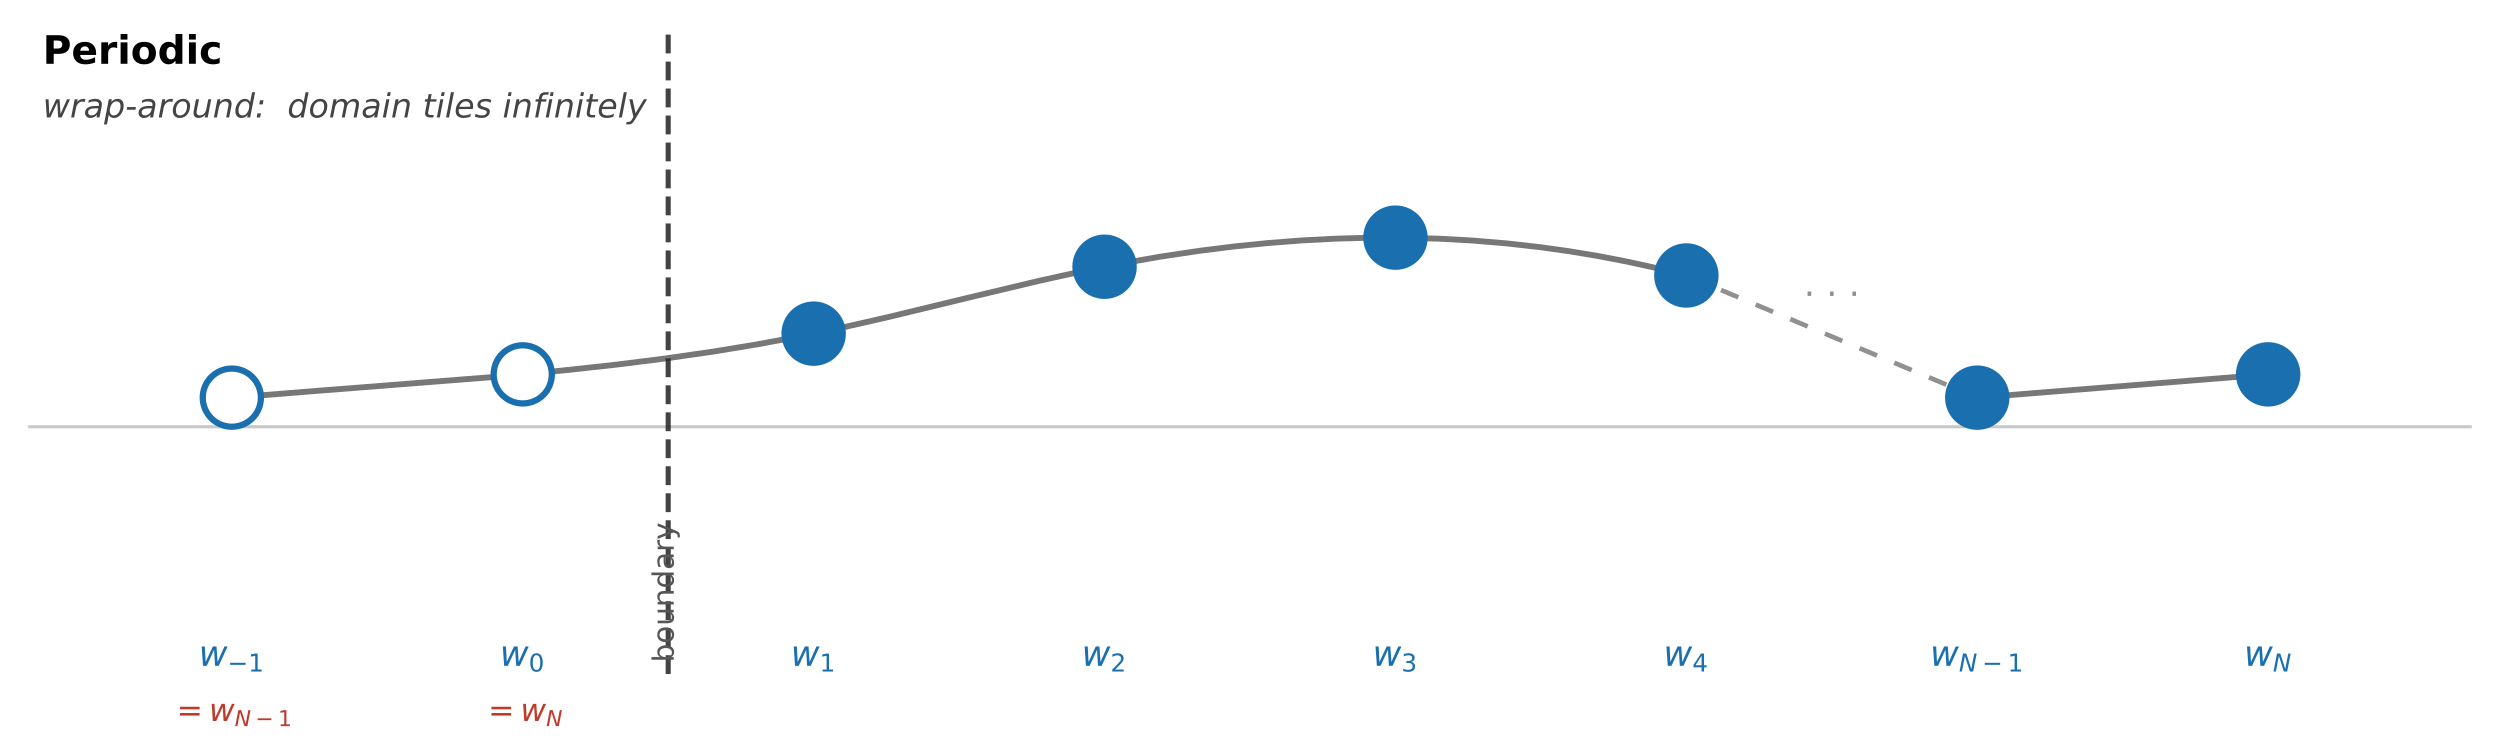
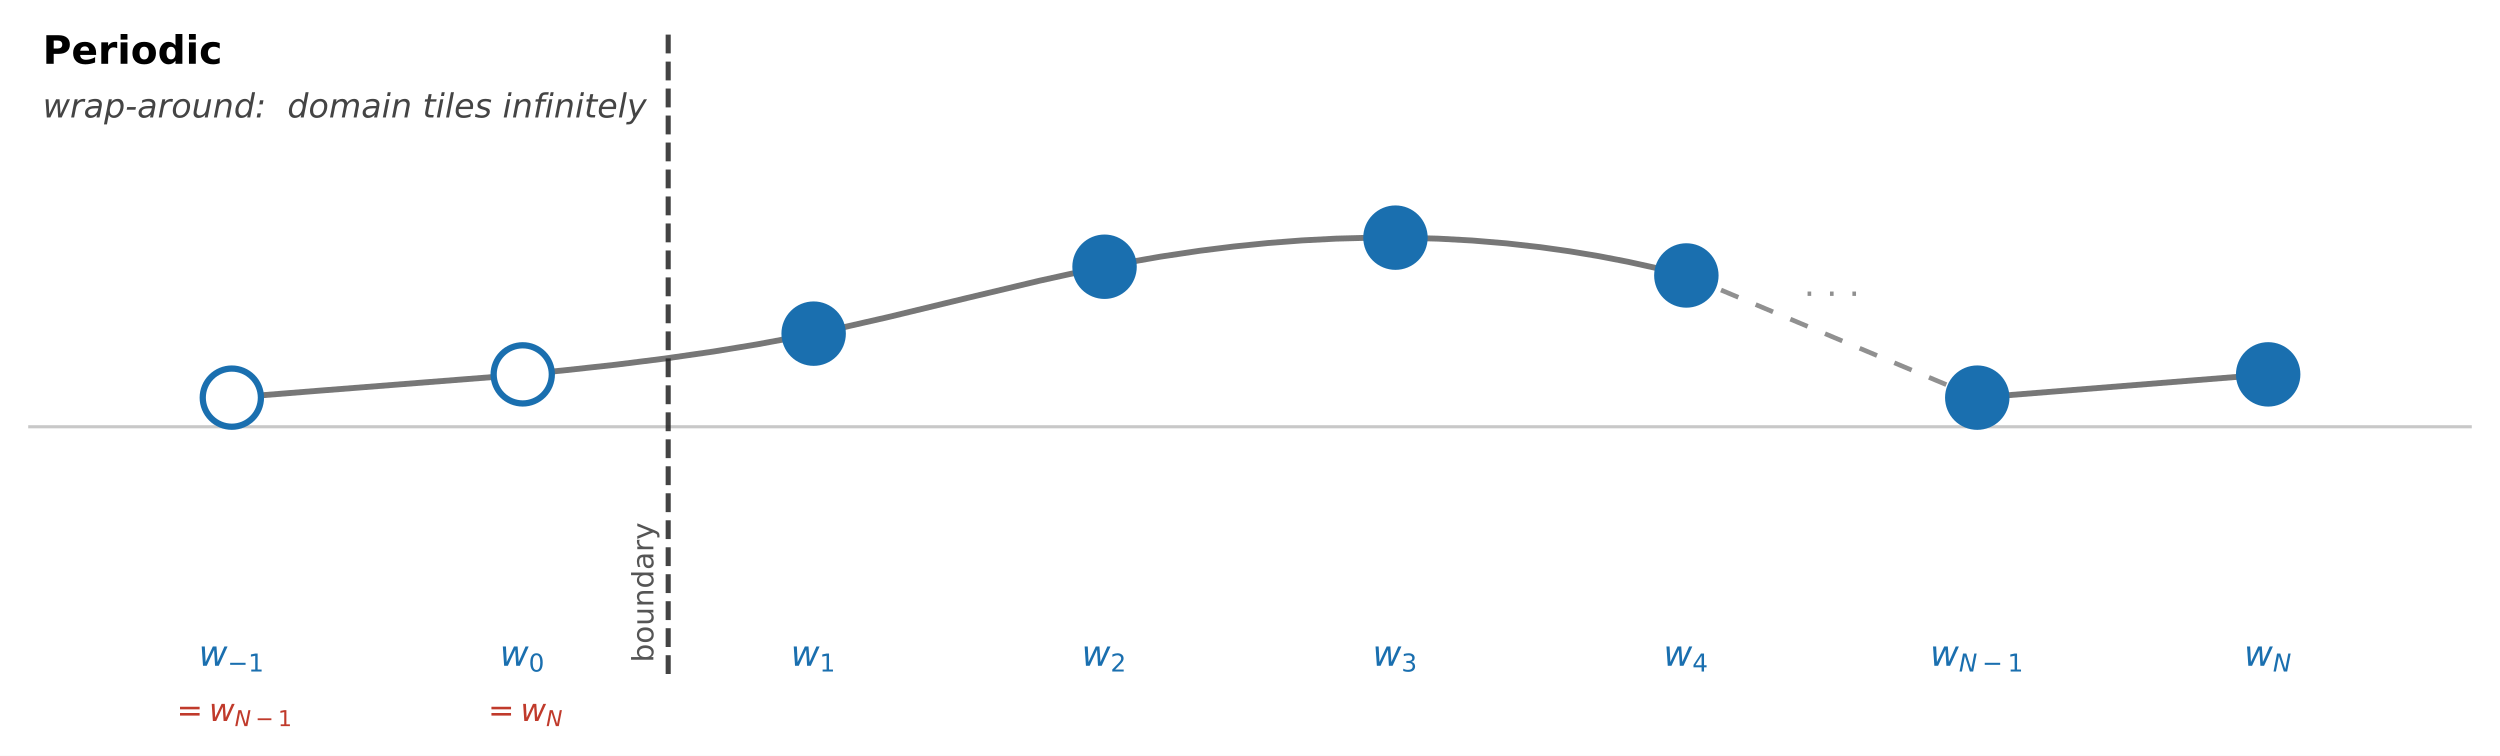
<svg xmlns="http://www.w3.org/2000/svg" xmlns:xlink="http://www.w3.org/1999/xlink" width="638.4pt" height="193pt" viewBox="0 0 638.4 193" version="1.1">
  <defs>
    <style type="text/css">*{stroke-linejoin: round; stroke-linecap: butt}</style>
  </defs>
  <g id="figure_1">
    <g id="patch_1">
      <path d="M 0 193  L 638.4 193  L 638.4 0  L 0 0  z " style="fill: #ffffff" />
    </g>
    <g id="axes_1">
      <g id="line2d_1">
-         <path d="M 7.2 108.971  L 631.2 108.971  " clip-path="url(#p9c5e48660f)" style="fill: none; stroke: #c8c8c8; stroke-width: 0.8; stroke-linecap: square" />
+         <path d="M 7.2 108.971  L 631.2 108.971  " clip-path="url(#p85523fc0be)" style="fill: none; stroke: #c8c8c8; stroke-width: 0.8; stroke-linecap: square" />
      </g>
      <g id="line2d_2">
-         <path d="M 59.2 101.543  L 81.56 99.76  L 126.281 96.247  L 143.672 94.612  L 157.337 93.12  L 169.759 91.56  L 182.181 89.77  L 193.361 87.932  L 204.542 85.85  L 214.48 83.779  L 226.902 80.947  L 246.778 76.137  L 265.411 71.694  L 276.591 69.23  L 286.529 67.254  L 296.467 65.517  L 306.405 64.031  L 315.101 62.944  L 323.796 62.062  L 332.492 61.392  L 341.188 60.938  L 349.883 60.708  L 358.579 60.708  L 367.275 60.943  L 375.97 61.42  L 384.666 62.145  L 393.361 63.124  L 400.815 64.17  L 408.268 65.411  L 415.722 66.851  L 423.175 68.494  L 430.629 70.343  L 430.629 70.343  " clip-path="url(#p9c5e48660f)" style="fill: none; stroke: #555555; stroke-opacity: 0.8; stroke-width: 1.5; stroke-linecap: square" />
+         <path d="M 59.2 101.543  L 81.56 99.76  L 126.281 96.247  L 143.672 94.612  L 157.337 93.12  L 169.759 91.56  L 182.181 89.77  L 193.361 87.932  L 204.542 85.85  L 214.48 83.779  L 226.902 80.947  L 246.778 76.137  L 265.411 71.694  L 276.591 69.23  L 286.529 67.254  L 296.467 65.517  L 306.405 64.031  L 315.101 62.944  L 323.796 62.062  L 332.492 61.392  L 341.188 60.938  L 349.883 60.708  L 358.579 60.708  L 367.275 60.943  L 375.97 61.42  L 384.666 62.145  L 393.361 63.124  L 400.815 64.17  L 408.268 65.411  L 415.722 66.851  L 423.175 68.494  L 430.629 70.343  L 430.629 70.343  " clip-path="url(#p85523fc0be)" style="fill: none; stroke: #555555; stroke-opacity: 0.8; stroke-width: 1.5; stroke-linecap: square" />
      </g>
      <g id="line2d_3">
-         <path d="M 430.629 70.343  L 504.914 101.543  " clip-path="url(#p9c5e48660f)" style="fill: none; stroke-dasharray: 4.8,4.8; stroke-dashoffset: 0; stroke: #555555; stroke-opacity: 0.65; stroke-width: 1.2" />
+         <path d="M 430.629 70.343  L 504.914 101.543  " clip-path="url(#p85523fc0be)" style="fill: none; stroke-dasharray: 4.8,4.8; stroke-dashoffset: 0; stroke: #555555; stroke-opacity: 0.65; stroke-width: 1.2" />
      </g>
      <g id="line2d_4">
-         <path d="M 504.914 101.543  L 579.2 95.6  " clip-path="url(#p9c5e48660f)" style="fill: none; stroke: #555555; stroke-opacity: 0.8; stroke-width: 1.5; stroke-linecap: square" />
+         <path d="M 504.914 101.543  L 579.2 95.6  " clip-path="url(#p85523fc0be)" style="fill: none; stroke: #555555; stroke-opacity: 0.8; stroke-width: 1.5; stroke-linecap: square" />
      </g>
      <g id="text_1">
        <g style="fill: #555555; opacity: 0.65" transform="translate(460.6206 78.12828) scale(0.09 -0.09)">
          <defs>
            <path id="DejaVuSans-b7" d="M 684 2619  L 1344 2619  L 1344 1825  L 684 1825  L 684 2619  z " transform="scale(0.015625)" />
            <path id="DejaVuSans-20" transform="scale(0.015625)" />
          </defs>
          <use xlink:href="#DejaVuSans-b7" />
          <use xlink:href="#DejaVuSans-20" transform="translate(31.78711 0)" />
          <use xlink:href="#DejaVuSans-b7" transform="translate(63.57422 0)" />
          <use xlink:href="#DejaVuSans-20" transform="translate(95.36133 0)" />
          <use xlink:href="#DejaVuSans-b7" transform="translate(127.1484 0)" />
        </g>
      </g>
      <g id="line2d_5">
-         <path d="M 170.629 172.114  L 170.629 7.2  " clip-path="url(#p9c5e48660f)" style="fill: none; stroke-dasharray: 4.81,2.08; stroke-dashoffset: 0; stroke: #222222; stroke-opacity: 0.85; stroke-width: 1.3" />
+         <path d="M 170.629 172.114  L 170.629 7.2  " clip-path="url(#p85523fc0be)" style="fill: none; stroke-dasharray: 4.81,2.08; stroke-dashoffset: 0; stroke: #222222; stroke-opacity: 0.85; stroke-width: 1.3" />
      </g>
      <g id="text_2">
-         <g style="fill: #555555" transform="translate(172.0402 169.1429) rotate(-90) scale(0.075 -0.075)">
+         <g style="fill: #555555" transform="translate(166.8402 169.1429) rotate(-90) scale(0.075 -0.075)">
          <defs>
            <path id="DejaVuSans-62" d="M 3116 1747  Q 3116 2381 2855 2742  Q 2594 3103 2138 3103  Q 1681 3103 1420 2742  Q 1159 2381 1159 1747  Q 1159 1113 1420 752  Q 1681 391 2138 391  Q 2594 391 2855 752  Q 3116 1113 3116 1747  z M 1159 2969  Q 1341 3281 1617 3432  Q 1894 3584 2278 3584  Q 2916 3584 3314 3078  Q 3713 2572 3713 1747  Q 3713 922 3314 415  Q 2916 -91 2278 -91  Q 1894 -91 1617 61  Q 1341 213 1159 525  L 1159 0  L 581 0  L 581 4863  L 1159 4863  L 1159 2969  z " transform="scale(0.015625)" />
            <path id="DejaVuSans-6f" d="M 1959 3097  Q 1497 3097 1228 2736  Q 959 2375 959 1747  Q 959 1119 1226 758  Q 1494 397 1959 397  Q 2419 397 2687 759  Q 2956 1122 2956 1747  Q 2956 2369 2687 2733  Q 2419 3097 1959 3097  z M 1959 3584  Q 2709 3584 3137 3096  Q 3566 2609 3566 1747  Q 3566 888 3137 398  Q 2709 -91 1959 -91  Q 1206 -91 779 398  Q 353 888 353 1747  Q 353 2609 779 3096  Q 1206 3584 1959 3584  z " transform="scale(0.015625)" />
            <path id="DejaVuSans-75" d="M 544 1381  L 544 3500  L 1119 3500  L 1119 1403  Q 1119 906 1312 657  Q 1506 409 1894 409  Q 2359 409 2629 706  Q 2900 1003 2900 1516  L 2900 3500  L 3475 3500  L 3475 0  L 2900 0  L 2900 538  Q 2691 219 2414 64  Q 2138 -91 1772 -91  Q 1169 -91 856 284  Q 544 659 544 1381  z M 1991 3584  L 1991 3584  z " transform="scale(0.015625)" />
            <path id="DejaVuSans-6e" d="M 3513 2113  L 3513 0  L 2938 0  L 2938 2094  Q 2938 2591 2744 2837  Q 2550 3084 2163 3084  Q 1697 3084 1428 2787  Q 1159 2491 1159 1978  L 1159 0  L 581 0  L 581 3500  L 1159 3500  L 1159 2956  Q 1366 3272 1645 3428  Q 1925 3584 2291 3584  Q 2894 3584 3203 3211  Q 3513 2838 3513 2113  z " transform="scale(0.015625)" />
            <path id="DejaVuSans-64" d="M 2906 2969  L 2906 4863  L 3481 4863  L 3481 0  L 2906 0  L 2906 525  Q 2725 213 2448 61  Q 2172 -91 1784 -91  Q 1150 -91 751 415  Q 353 922 353 1747  Q 353 2572 751 3078  Q 1150 3584 1784 3584  Q 2172 3584 2448 3432  Q 2725 3281 2906 2969  z M 947 1747  Q 947 1113 1208 752  Q 1469 391 1925 391  Q 2381 391 2643 752  Q 2906 1113 2906 1747  Q 2906 2381 2643 2742  Q 2381 3103 1925 3103  Q 1469 3103 1208 2742  Q 947 2381 947 1747  z " transform="scale(0.015625)" />
            <path id="DejaVuSans-61" d="M 2194 1759  Q 1497 1759 1228 1600  Q 959 1441 959 1056  Q 959 750 1161 570  Q 1363 391 1709 391  Q 2188 391 2477 730  Q 2766 1069 2766 1631  L 2766 1759  L 2194 1759  z M 3341 1997  L 3341 0  L 2766 0  L 2766 531  Q 2569 213 2275 61  Q 1981 -91 1556 -91  Q 1019 -91 701 211  Q 384 513 384 1019  Q 384 1609 779 1909  Q 1175 2209 1959 2209  L 2766 2209  L 2766 2266  Q 2766 2663 2505 2880  Q 2244 3097 1772 3097  Q 1472 3097 1187 3025  Q 903 2953 641 2809  L 641 3341  Q 956 3463 1253 3523  Q 1550 3584 1831 3584  Q 2591 3584 2966 3190  Q 3341 2797 3341 1997  z " transform="scale(0.015625)" />
            <path id="DejaVuSans-72" d="M 2631 2963  Q 2534 3019 2420 3045  Q 2306 3072 2169 3072  Q 1681 3072 1420 2755  Q 1159 2438 1159 1844  L 1159 0  L 581 0  L 581 3500  L 1159 3500  L 1159 2956  Q 1341 3275 1631 3429  Q 1922 3584 2338 3584  Q 2397 3584 2469 3576  Q 2541 3569 2628 3553  L 2631 2963  z " transform="scale(0.015625)" />
            <path id="DejaVuSans-79" d="M 2059 -325  Q 1816 -950 1584 -1140  Q 1353 -1331 966 -1331  L 506 -1331  L 506 -850  L 844 -850  Q 1081 -850 1212 -737  Q 1344 -625 1503 -206  L 1606 56  L 191 3500  L 800 3500  L 1894 763  L 2988 3500  L 3597 3500  L 2059 -325  z " transform="scale(0.015625)" />
          </defs>
          <use xlink:href="#DejaVuSans-62" />
          <use xlink:href="#DejaVuSans-6f" transform="translate(63.47656 0)" />
          <use xlink:href="#DejaVuSans-75" transform="translate(124.6582 0)" />
          <use xlink:href="#DejaVuSans-6e" transform="translate(188.0371 0)" />
          <use xlink:href="#DejaVuSans-64" transform="translate(251.416 0)" />
          <use xlink:href="#DejaVuSans-61" transform="translate(314.8926 0)" />
          <use xlink:href="#DejaVuSans-72" transform="translate(376.1719 0)" />
          <use xlink:href="#DejaVuSans-79" transform="translate(417.2852 0)" />
        </g>
      </g>
      <g id="text_3">
        <g style="fill: #1a6faf" transform="translate(50.74 170.0386) scale(0.09 -0.09)">
          <defs>
            <path id="DejaVuSans-Oblique-77" d="M 544 3500  L 1113 3500  L 1259 684  L 2566 3500  L 3231 3500  L 3425 684  L 4666 3500  L 5241 3500  L 3641 0  L 2969 0  L 2797 2900  L 1459 0  L 781 0  L 544 3500  z " transform="scale(0.015625)" />
            <path id="DejaVuSans-2212" d="M 678 2272  L 4684 2272  L 4684 1741  L 678 1741  L 678 2272  z " transform="scale(0.015625)" />
            <path id="DejaVuSans-31" d="M 794 531  L 1825 531  L 1825 4091  L 703 3866  L 703 4441  L 1819 4666  L 2450 4666  L 2450 531  L 3481 531  L 3481 0  L 794 0  L 794 531  z " transform="scale(0.015625)" />
          </defs>
          <use xlink:href="#DejaVuSans-Oblique-77" transform="translate(0 0.3125)" />
          <use xlink:href="#DejaVuSans-2212" transform="translate(81.78711 -16.09375) scale(0.7)" />
          <use xlink:href="#DejaVuSans-31" transform="translate(140.4395 -16.09375) scale(0.7)" />
        </g>
      </g>
      <g id="text_4">
        <g style="fill: #c03a2b" transform="translate(43.56 184.1359) scale(0.08 -0.08)">
          <defs>
            <path id="DejaVuSans-3d" d="M 678 2906  L 4684 2906  L 4684 2381  L 678 2381  L 678 2906  z M 678 1631  L 4684 1631  L 4684 1100  L 678 1100  L 678 1631  z " transform="scale(0.015625)" />
            <path id="DejaVuSans-Oblique-4e" d="M 1081 4666  L 1931 4666  L 3219 666  L 4000 4666  L 4616 4666  L 3706 0  L 2853 0  L 1569 4025  L 788 0  L 172 0  L 1081 4666  z " transform="scale(0.015625)" />
          </defs>
          <use xlink:href="#DejaVuSans-3d" transform="translate(19.48242 0.3125)" />
          <use xlink:href="#DejaVuSans-Oblique-77" transform="translate(122.7539 0.3125)" />
          <use xlink:href="#DejaVuSans-Oblique-4e" transform="translate(204.541 -16.09375) scale(0.7)" />
          <use xlink:href="#DejaVuSans-2212" transform="translate(270.542 -16.09375) scale(0.7)" />
          <use xlink:href="#DejaVuSans-31" transform="translate(342.832 -16.09375) scale(0.7)" />
        </g>
      </g>
      <g id="text_5">
        <g style="fill: #1a6faf" transform="translate(127.6357 170.0386) scale(0.09 -0.09)">
          <defs>
            <path id="DejaVuSans-30" d="M 2034 4250  Q 1547 4250 1301 3770  Q 1056 3291 1056 2328  Q 1056 1369 1301 889  Q 1547 409 2034 409  Q 2525 409 2770 889  Q 3016 1369 3016 2328  Q 3016 3291 2770 3770  Q 2525 4250 2034 4250  z M 2034 4750  Q 2819 4750 3233 4129  Q 3647 3509 3647 2328  Q 3647 1150 3233 529  Q 2819 -91 2034 -91  Q 1250 -91 836 529  Q 422 1150 422 2328  Q 422 3509 836 4129  Q 1250 4750 2034 4750  z " transform="scale(0.015625)" />
          </defs>
          <use xlink:href="#DejaVuSans-Oblique-77" transform="translate(0 0.3125)" />
          <use xlink:href="#DejaVuSans-30" transform="translate(81.78711 -16.09375) scale(0.7)" />
        </g>
      </g>
      <g id="text_6">
        <g style="fill: #c03a2b" transform="translate(123.0857 184.1359) scale(0.08 -0.08)">
          <use xlink:href="#DejaVuSans-3d" transform="translate(19.48242 0.3125)" />
          <use xlink:href="#DejaVuSans-Oblique-77" transform="translate(122.7539 0.3125)" />
          <use xlink:href="#DejaVuSans-Oblique-4e" transform="translate(204.541 -16.09375) scale(0.7)" />
        </g>
      </g>
      <g id="text_7">
        <g style="fill: #1a6faf" transform="translate(201.9214 170.0386) scale(0.09 -0.09)">
          <use xlink:href="#DejaVuSans-Oblique-77" transform="translate(0 0.3125)" />
          <use xlink:href="#DejaVuSans-31" transform="translate(81.78711 -16.09375) scale(0.7)" />
        </g>
      </g>
      <g id="text_8">
        <g style="fill: #1a6faf" transform="translate(276.2071 170.0386) scale(0.09 -0.09)">
          <defs>
            <path id="DejaVuSans-32" d="M 1228 531  L 3431 531  L 3431 0  L 469 0  L 469 531  Q 828 903 1448 1529  Q 2069 2156 2228 2338  Q 2531 2678 2651 2914  Q 2772 3150 2772 3378  Q 2772 3750 2511 3984  Q 2250 4219 1831 4219  Q 1534 4219 1204 4116  Q 875 4013 500 3803  L 500 4441  Q 881 4594 1212 4672  Q 1544 4750 1819 4750  Q 2544 4750 2975 4387  Q 3406 4025 3406 3419  Q 3406 3131 3298 2873  Q 3191 2616 2906 2266  Q 2828 2175 2409 1742  Q 1991 1309 1228 531  z " transform="scale(0.015625)" />
          </defs>
          <use xlink:href="#DejaVuSans-Oblique-77" transform="translate(0 0.3125)" />
          <use xlink:href="#DejaVuSans-32" transform="translate(81.78711 -16.09375) scale(0.7)" />
        </g>
      </g>
      <g id="text_9">
        <g style="fill: #1a6faf" transform="translate(350.4929 170.0386) scale(0.09 -0.09)">
          <defs>
            <path id="DejaVuSans-33" d="M 2597 2516  Q 3050 2419 3304 2112  Q 3559 1806 3559 1356  Q 3559 666 3084 287  Q 2609 -91 1734 -91  Q 1441 -91 1130 -33  Q 819 25 488 141  L 488 750  Q 750 597 1062 519  Q 1375 441 1716 441  Q 2309 441 2620 675  Q 2931 909 2931 1356  Q 2931 1769 2642 2001  Q 2353 2234 1838 2234  L 1294 2234  L 1294 2753  L 1863 2753  Q 2328 2753 2575 2939  Q 2822 3125 2822 3475  Q 2822 3834 2567 4026  Q 2313 4219 1838 4219  Q 1578 4219 1281 4162  Q 984 4106 628 3988  L 628 4550  Q 988 4650 1302 4700  Q 1616 4750 1894 4750  Q 2613 4750 3031 4423  Q 3450 4097 3450 3541  Q 3450 3153 3228 2886  Q 3006 2619 2597 2516  z " transform="scale(0.015625)" />
          </defs>
          <use xlink:href="#DejaVuSans-Oblique-77" transform="translate(0 0.3125)" />
          <use xlink:href="#DejaVuSans-33" transform="translate(81.78711 -16.09375) scale(0.7)" />
        </g>
      </g>
      <g id="text_10">
        <g style="fill: #1a6faf" transform="translate(424.7786 170.0386) scale(0.09 -0.09)">
          <defs>
            <path id="DejaVuSans-34" d="M 2419 4116  L 825 1625  L 2419 1625  L 2419 4116  z M 2253 4666  L 3047 4666  L 3047 1625  L 3713 1625  L 3713 1100  L 3047 1100  L 3047 0  L 2419 0  L 2419 1100  L 313 1100  L 313 1709  L 2253 4666  z " transform="scale(0.015625)" />
          </defs>
          <use xlink:href="#DejaVuSans-Oblique-77" transform="translate(0 0.3125)" />
          <use xlink:href="#DejaVuSans-34" transform="translate(81.78711 -16.09375) scale(0.7)" />
        </g>
      </g>
      <g id="text_11">
        <g style="fill: #1a6faf" transform="translate(492.8543 170.0386) scale(0.09 -0.09)">
          <use xlink:href="#DejaVuSans-Oblique-77" transform="translate(0 0.3125)" />
          <use xlink:href="#DejaVuSans-Oblique-4e" transform="translate(81.78711 -16.09375) scale(0.7)" />
          <use xlink:href="#DejaVuSans-2212" transform="translate(147.7881 -16.09375) scale(0.7)" />
          <use xlink:href="#DejaVuSans-31" transform="translate(220.0781 -16.09375) scale(0.7)" />
        </g>
      </g>
      <g id="text_12">
        <g style="fill: #1a6faf" transform="translate(573.035 170.0386) scale(0.09 -0.09)">
          <use xlink:href="#DejaVuSans-Oblique-77" transform="translate(0 0.3125)" />
          <use xlink:href="#DejaVuSans-Oblique-4e" transform="translate(81.78711 -16.09375) scale(0.7)" />
        </g>
      </g>
      <g id="text_13">
        <g transform="translate(10.91429 16.28415) scale(0.1 -0.1)">
          <defs>
            <path id="DejaVuSans-Bold-50" d="M 588 4666  L 2584 4666  Q 3475 4666 3951 4270  Q 4428 3875 4428 3144  Q 4428 2409 3951 2014  Q 3475 1619 2584 1619  L 1791 1619  L 1791 0  L 588 0  L 588 4666  z M 1791 3794  L 1791 2491  L 2456 2491  Q 2806 2491 2997 2661  Q 3188 2831 3188 3144  Q 3188 3456 2997 3625  Q 2806 3794 2456 3794  L 1791 3794  z " transform="scale(0.015625)" />
            <path id="DejaVuSans-Bold-65" d="M 4031 1759  L 4031 1441  L 1416 1441  Q 1456 1047 1700 850  Q 1944 653 2381 653  Q 2734 653 3104 758  Q 3475 863 3866 1075  L 3866 213  Q 3469 63 3072 -14  Q 2675 -91 2278 -91  Q 1328 -91 801 392  Q 275 875 275 1747  Q 275 2603 792 3093  Q 1309 3584 2216 3584  Q 3041 3584 3536 3087  Q 4031 2591 4031 1759  z M 2881 2131  Q 2881 2450 2695 2645  Q 2509 2841 2209 2841  Q 1884 2841 1681 2658  Q 1478 2475 1428 2131  L 2881 2131  z " transform="scale(0.015625)" />
            <path id="DejaVuSans-Bold-72" d="M 3138 2547  Q 2991 2616 2845 2648  Q 2700 2681 2553 2681  Q 2122 2681 1889 2404  Q 1656 2128 1656 1613  L 1656 0  L 538 0  L 538 3500  L 1656 3500  L 1656 2925  Q 1872 3269 2151 3426  Q 2431 3584 2822 3584  Q 2878 3584 2943 3579  Q 3009 3575 3134 3559  L 3138 2547  z " transform="scale(0.015625)" />
            <path id="DejaVuSans-Bold-69" d="M 538 3500  L 1656 3500  L 1656 0  L 538 0  L 538 3500  z M 538 4863  L 1656 4863  L 1656 3950  L 538 3950  L 538 4863  z " transform="scale(0.015625)" />
            <path id="DejaVuSans-Bold-6f" d="M 2203 2784  Q 1831 2784 1636 2517  Q 1441 2250 1441 1747  Q 1441 1244 1636 976  Q 1831 709 2203 709  Q 2569 709 2762 976  Q 2956 1244 2956 1747  Q 2956 2250 2762 2517  Q 2569 2784 2203 2784  z M 2203 3584  Q 3106 3584 3614 3096  Q 4122 2609 4122 1747  Q 4122 884 3614 396  Q 3106 -91 2203 -91  Q 1297 -91 786 396  Q 275 884 275 1747  Q 275 2609 786 3096  Q 1297 3584 2203 3584  z " transform="scale(0.015625)" />
            <path id="DejaVuSans-Bold-64" d="M 2919 2988  L 2919 4863  L 4044 4863  L 4044 0  L 2919 0  L 2919 506  Q 2688 197 2409 53  Q 2131 -91 1766 -91  Q 1119 -91 703 423  Q 288 938 288 1747  Q 288 2556 703 3070  Q 1119 3584 1766 3584  Q 2128 3584 2408 3439  Q 2688 3294 2919 2988  z M 2181 722  Q 2541 722 2730 984  Q 2919 1247 2919 1747  Q 2919 2247 2730 2509  Q 2541 2772 2181 2772  Q 1825 2772 1636 2509  Q 1447 2247 1447 1747  Q 1447 1247 1636 984  Q 1825 722 2181 722  z " transform="scale(0.015625)" />
            <path id="DejaVuSans-Bold-63" d="M 3366 3391  L 3366 2478  Q 3138 2634 2908 2709  Q 2678 2784 2431 2784  Q 1963 2784 1702 2511  Q 1441 2238 1441 1747  Q 1441 1256 1702 982  Q 1963 709 2431 709  Q 2694 709 2930 787  Q 3166 866 3366 1019  L 3366 103  Q 3103 6 2833 -42  Q 2563 -91 2291 -91  Q 1344 -91 809 395  Q 275 881 275 1747  Q 275 2613 809 3098  Q 1344 3584 2291 3584  Q 2566 3584 2833 3536  Q 3100 3488 3366 3391  z " transform="scale(0.015625)" />
          </defs>
          <use xlink:href="#DejaVuSans-Bold-50" />
          <use xlink:href="#DejaVuSans-Bold-65" transform="translate(73.29102 0)" />
          <use xlink:href="#DejaVuSans-Bold-72" transform="translate(141.1133 0)" />
          <use xlink:href="#DejaVuSans-Bold-69" transform="translate(190.4297 0)" />
          <use xlink:href="#DejaVuSans-Bold-6f" transform="translate(224.707 0)" />
          <use xlink:href="#DejaVuSans-Bold-64" transform="translate(293.4082 0)" />
          <use xlink:href="#DejaVuSans-Bold-69" transform="translate(364.9902 0)" />
          <use xlink:href="#DejaVuSans-Bold-63" transform="translate(399.2676 0)" />
        </g>
      </g>
      <g id="text_14">
        <g style="fill: #444444" transform="translate(10.91429 30.00153) scale(0.085 -0.085)">
          <defs>
            <path id="DejaVuSans-Oblique-72" d="M 2853 2969  Q 2766 3016 2653 3041  Q 2541 3066 2413 3066  Q 1953 3066 1609 2717  Q 1266 2369 1153 1784  L 800 0  L 225 0  L 909 3500  L 1484 3500  L 1375 2956  Q 1603 3259 1920 3421  Q 2238 3584 2597 3584  Q 2691 3584 2781 3573  Q 2872 3563 2963 3538  L 2853 2969  z " transform="scale(0.015625)" />
            <path id="DejaVuSans-Oblique-61" d="M 3438 1997  L 3047 0  L 2472 0  L 2578 531  Q 2325 219 2001 64  Q 1678 -91 1281 -91  Q 834 -91 548 182  Q 263 456 263 884  Q 263 1497 752 1853  Q 1241 2209 2100 2209  L 2900 2209  L 2931 2363  Q 2938 2388 2941 2417  Q 2944 2447 2944 2509  Q 2944 2788 2717 2942  Q 2491 3097 2081 3097  Q 1800 3097 1504 3025  Q 1209 2953 897 2809  L 997 3341  Q 1322 3463 1633 3523  Q 1944 3584 2234 3584  Q 2853 3584 3176 3315  Q 3500 3047 3500 2534  Q 3500 2431 3484 2292  Q 3469 2153 3438 1997  z M 2816 1759  L 2241 1759  Q 1534 1759 1195 1570  Q 856 1381 856 984  Q 856 709 1029 553  Q 1203 397 1509 397  Q 1978 397 2328 733  Q 2678 1069 2791 1631  L 2816 1759  z " transform="scale(0.015625)" />
            <path id="DejaVuSans-Oblique-70" d="M 3175 2156  Q 3175 2616 2975 2859  Q 2775 3103 2400 3103  Q 2144 3103 1911 2972  Q 1678 2841 1497 2591  Q 1319 2344 1212 1994  Q 1106 1644 1106 1300  Q 1106 863 1306 627  Q 1506 391 1875 391  Q 2147 391 2380 519  Q 2613 647 2778 891  Q 2956 1147 3065 1494  Q 3175 1841 3175 2156  z M 1394 2969  Q 1625 3272 1939 3428  Q 2253 3584 2638 3584  Q 3175 3584 3472 3232  Q 3769 2881 3769 2247  Q 3769 1728 3584 1258  Q 3400 788 3053 416  Q 2822 169 2531 39  Q 2241 -91 1919 -91  Q 1547 -91 1294 64  Q 1041 219 916 525  L 556 -1331  L -19 -1331  L 922 3500  L 1497 3500  L 1394 2969  z " transform="scale(0.015625)" />
            <path id="DejaVuSans-Oblique-2d" d="M 391 2009  L 2075 2009  L 1978 1497  L 288 1497  L 391 2009  z " transform="scale(0.015625)" />
            <path id="DejaVuSans-Oblique-6f" d="M 1625 -91  Q 1009 -91 651 289  Q 294 669 294 1325  Q 294 1706 417 2101  Q 541 2497 738 2766  Q 1047 3184 1428 3384  Q 1809 3584 2291 3584  Q 2888 3584 3255 3212  Q 3622 2841 3622 2241  Q 3622 1825 3500 1412  Q 3378 1000 3181 728  Q 2875 309 2494 109  Q 2113 -91 1625 -91  z M 891 1344  Q 891 869 1089 633  Q 1288 397 1691 397  Q 2269 397 2648 901  Q 3028 1406 3028 2181  Q 3028 2634 2825 2865  Q 2622 3097 2228 3097  Q 1903 3097 1650 2945  Q 1397 2794 1197 2484  Q 1050 2253 970 1956  Q 891 1659 891 1344  z " transform="scale(0.015625)" />
            <path id="DejaVuSans-Oblique-75" d="M 428 1388  L 838 3500  L 1416 3500  L 1006 1409  Q 975 1256 961 1147  Q 947 1038 947 966  Q 947 700 1109 554  Q 1272 409 1569 409  Q 2031 409 2368 721  Q 2706 1034 2809 1563  L 3194 3500  L 3769 3500  L 3091 0  L 2516 0  L 2631 550  Q 2388 244 2052 76  Q 1716 -91 1338 -91  Q 878 -91 622 161  Q 366 413 366 863  Q 366 956 381 1097  Q 397 1238 428 1388  z " transform="scale(0.015625)" />
            <path id="DejaVuSans-Oblique-6e" d="M 3566 2113  L 3156 0  L 2578 0  L 2988 2091  Q 3016 2238 3031 2350  Q 3047 2463 3047 2528  Q 3047 2791 2881 2937  Q 2716 3084 2419 3084  Q 1956 3084 1622 2776  Q 1288 2469 1184 1941  L 800 0  L 225 0  L 903 3500  L 1478 3500  L 1363 2950  Q 1603 3253 1940 3418  Q 2278 3584 2650 3584  Q 3113 3584 3367 3334  Q 3622 3084 3622 2631  Q 3622 2519 3608 2391  Q 3594 2263 3566 2113  z " transform="scale(0.015625)" />
            <path id="DejaVuSans-Oblique-64" d="M 2675 525  Q 2444 222 2128 65  Q 1813 -91 1428 -91  Q 903 -91 598 267  Q 294 625 294 1247  Q 294 1766 478 2236  Q 663 2706 1013 3078  Q 1244 3325 1534 3454  Q 1825 3584 2144 3584  Q 2481 3584 2739 3421  Q 2997 3259 3138 2956  L 3513 4863  L 4091 4863  L 3144 0  L 2566 0  L 2675 525  z M 891 1350  Q 891 897 1095 644  Q 1300 391 1663 391  Q 1931 391 2161 520  Q 2391 650 2566 903  Q 2750 1166 2856 1509  Q 2963 1853 2963 2188  Q 2963 2622 2758 2865  Q 2553 3109 2194 3109  Q 1922 3109 1687 2981  Q 1453 2853 1288 2613  Q 1106 2353 998 2009  Q 891 1666 891 1350  z " transform="scale(0.015625)" />
            <path id="DejaVuSans-Oblique-3a" d="M 978 3309  L 1638 3309  L 1484 2516  L 825 2516  L 978 3309  z M 488 794  L 1147 794  L 991 0  L 331 0  L 488 794  z " transform="scale(0.015625)" />
            <path id="DejaVuSans-Oblique-20" transform="scale(0.015625)" />
            <path id="DejaVuSans-Oblique-6d" d="M 5747 2113  L 5338 0  L 4763 0  L 5166 2094  Q 5191 2228 5203 2325  Q 5216 2422 5216 2491  Q 5216 2772 5059 2928  Q 4903 3084 4622 3084  Q 4203 3084 3875 2770  Q 3547 2456 3450 1953  L 3066 0  L 2491 0  L 2900 2094  Q 2925 2209 2937 2307  Q 2950 2406 2950 2484  Q 2950 2769 2794 2926  Q 2638 3084 2363 3084  Q 1938 3084 1609 2770  Q 1281 2456 1184 1953  L 800 0  L 225 0  L 909 3500  L 1484 3500  L 1375 2956  Q 1609 3263 1923 3423  Q 2238 3584 2597 3584  Q 2978 3584 3223 3384  Q 3469 3184 3519 2828  Q 3781 3197 4126 3390  Q 4472 3584 4856 3584  Q 5306 3584 5551 3325  Q 5797 3066 5797 2591  Q 5797 2488 5784 2364  Q 5772 2241 5747 2113  z " transform="scale(0.015625)" />
            <path id="DejaVuSans-Oblique-69" d="M 1172 4863  L 1747 4863  L 1606 4134  L 1031 4134  L 1172 4863  z M 909 3500  L 1484 3500  L 800 0  L 225 0  L 909 3500  z " transform="scale(0.015625)" />
            <path id="DejaVuSans-Oblique-74" d="M 2706 3500  L 2619 3053  L 1472 3053  L 1100 1153  Q 1081 1047 1072 975  Q 1063 903 1063 863  Q 1063 663 1183 572  Q 1303 481 1569 481  L 2150 481  L 2053 0  L 1503 0  Q 991 0 739 200  Q 488 400 488 806  Q 488 878 497 964  Q 506 1050 525 1153  L 897 3053  L 409 3053  L 500 3500  L 978 3500  L 1172 4494  L 1747 4494  L 1556 3500  L 2706 3500  z " transform="scale(0.015625)" />
            <path id="DejaVuSans-Oblique-6c" d="M 1172 4863  L 1747 4863  L 800 0  L 225 0  L 1172 4863  z " transform="scale(0.015625)" />
            <path id="DejaVuSans-Oblique-65" d="M 3078 2063  Q 3088 2113 3092 2166  Q 3097 2219 3097 2272  Q 3097 2653 2873 2875  Q 2650 3097 2266 3097  Q 1838 3097 1509 2826  Q 1181 2556 1013 2059  L 3078 2063  z M 3578 1613  L 903 1613  Q 884 1494 878 1425  Q 872 1356 872 1306  Q 872 872 1139 634  Q 1406 397 1894 397  Q 2269 397 2603 481  Q 2938 566 3225 728  L 3116 159  Q 2806 34 2476 -28  Q 2147 -91 1806 -91  Q 1078 -91 686 257  Q 294 606 294 1247  Q 294 1794 489 2264  Q 684 2734 1063 3103  Q 1306 3334 1642 3459  Q 1978 3584 2356 3584  Q 2950 3584 3301 3228  Q 3653 2872 3653 2272  Q 3653 2128 3634 1964  Q 3616 1800 3578 1613  z " transform="scale(0.015625)" />
            <path id="DejaVuSans-Oblique-73" d="M 3200 3397  L 3091 2853  Q 2863 2978 2609 3040  Q 2356 3103 2088 3103  Q 1634 3103 1373 2948  Q 1113 2794 1113 2528  Q 1113 2219 1719 2053  Q 1766 2041 1788 2034  L 1972 1978  Q 2547 1819 2739 1644  Q 2931 1469 2931 1166  Q 2931 609 2489 259  Q 2047 -91 1331 -91  Q 1053 -91 747 -37  Q 441 16 72 128  L 184 722  Q 500 559 806 475  Q 1113 391 1394 391  Q 1816 391 2080 572  Q 2344 753 2344 1031  Q 2344 1331 1650 1516  L 1591 1531  L 1394 1581  Q 956 1697 753 1886  Q 550 2075 550 2369  Q 550 2928 970 3256  Q 1391 3584 2113 3584  Q 2397 3584 2667 3537  Q 2938 3491 3200 3397  z " transform="scale(0.015625)" />
            <path id="DejaVuSans-Oblique-66" d="M 3059 4863  L 2969 4384  L 2419 4384  Q 2106 4384 1964 4261  Q 1822 4138 1753 3809  L 1691 3500  L 2638 3500  L 2553 3053  L 1606 3053  L 1013 0  L 434 0  L 1031 3053  L 481 3053  L 563 3500  L 1113 3500  L 1159 3744  Q 1278 4363 1576 4613  Q 1875 4863 2516 4863  L 3059 4863  z " transform="scale(0.015625)" />
            <path id="DejaVuSans-Oblique-79" d="M 1588 -325  Q 1188 -997 936 -1164  Q 684 -1331 294 -1331  L -159 -1331  L -63 -850  L 269 -850  Q 509 -850 678 -719  Q 847 -588 1056 -206  L 1234 128  L 459 3500  L 1069 3500  L 1650 819  L 3256 3500  L 3859 3500  L 1588 -325  z " transform="scale(0.015625)" />
          </defs>
          <use xlink:href="#DejaVuSans-Oblique-77" />
          <use xlink:href="#DejaVuSans-Oblique-72" transform="translate(81.78711 0)" />
          <use xlink:href="#DejaVuSans-Oblique-61" transform="translate(122.9004 0)" />
          <use xlink:href="#DejaVuSans-Oblique-70" transform="translate(184.1797 0)" />
          <use xlink:href="#DejaVuSans-Oblique-2d" transform="translate(247.6562 0)" />
          <use xlink:href="#DejaVuSans-Oblique-61" transform="translate(283.7402 0)" />
          <use xlink:href="#DejaVuSans-Oblique-72" transform="translate(345.0195 0)" />
          <use xlink:href="#DejaVuSans-Oblique-6f" transform="translate(386.1328 0)" />
          <use xlink:href="#DejaVuSans-Oblique-75" transform="translate(447.3145 0)" />
          <use xlink:href="#DejaVuSans-Oblique-6e" transform="translate(510.6934 0)" />
          <use xlink:href="#DejaVuSans-Oblique-64" transform="translate(574.0723 0)" />
          <use xlink:href="#DejaVuSans-Oblique-3a" transform="translate(637.5488 0)" />
          <use xlink:href="#DejaVuSans-Oblique-20" transform="translate(671.2402 0)" />
          <use xlink:href="#DejaVuSans-Oblique-20" transform="translate(703.0273 0)" />
          <use xlink:href="#DejaVuSans-Oblique-64" transform="translate(734.8145 0)" />
          <use xlink:href="#DejaVuSans-Oblique-6f" transform="translate(798.291 0)" />
          <use xlink:href="#DejaVuSans-Oblique-6d" transform="translate(859.4727 0)" />
          <use xlink:href="#DejaVuSans-Oblique-61" transform="translate(956.8848 0)" />
          <use xlink:href="#DejaVuSans-Oblique-69" transform="translate(1018.164 0)" />
          <use xlink:href="#DejaVuSans-Oblique-6e" transform="translate(1045.947 0)" />
          <use xlink:href="#DejaVuSans-Oblique-20" transform="translate(1109.326 0)" />
          <use xlink:href="#DejaVuSans-Oblique-74" transform="translate(1141.113 0)" />
          <use xlink:href="#DejaVuSans-Oblique-69" transform="translate(1180.322 0)" />
          <use xlink:href="#DejaVuSans-Oblique-6c" transform="translate(1208.105 0)" />
          <use xlink:href="#DejaVuSans-Oblique-65" transform="translate(1235.889 0)" />
          <use xlink:href="#DejaVuSans-Oblique-73" transform="translate(1297.412 0)" />
          <use xlink:href="#DejaVuSans-Oblique-20" transform="translate(1349.512 0)" />
          <use xlink:href="#DejaVuSans-Oblique-69" transform="translate(1381.299 0)" />
          <use xlink:href="#DejaVuSans-Oblique-6e" transform="translate(1409.082 0)" />
          <use xlink:href="#DejaVuSans-Oblique-66" transform="translate(1472.461 0)" />
          <use xlink:href="#DejaVuSans-Oblique-69" transform="translate(1507.666 0)" />
          <use xlink:href="#DejaVuSans-Oblique-6e" transform="translate(1535.449 0)" />
          <use xlink:href="#DejaVuSans-Oblique-69" transform="translate(1598.828 0)" />
          <use xlink:href="#DejaVuSans-Oblique-74" transform="translate(1626.611 0)" />
          <use xlink:href="#DejaVuSans-Oblique-65" transform="translate(1665.82 0)" />
          <use xlink:href="#DejaVuSans-Oblique-6c" transform="translate(1727.344 0)" />
          <use xlink:href="#DejaVuSans-Oblique-79" transform="translate(1755.127 0)" />
        </g>
      </g>
      <g id="patch_2">
        <path d="M 59.2 108.971  C 61.17 108.971 63.06 108.189 64.453 106.796  C 65.846 105.403 66.629 103.513 66.629 101.543  C 66.629 99.573 65.846 97.683 64.453 96.29  C 63.06 94.897 61.17 94.114 59.2 94.114  C 57.23 94.114 55.34 94.897 53.947 96.29  C 52.554 97.683 51.771 99.573 51.771 101.543  C 51.771 103.513 52.554 105.403 53.947 106.796  C 55.34 108.189 57.23 108.971 59.2 108.971  z " style="fill: #ffffff; stroke: #1a6faf; stroke-width: 1.6; stroke-linejoin: miter" />
      </g>
      <g id="patch_3">
        <path d="M 133.486 103.029  C 135.456 103.029 137.345 102.246 138.739 100.853  C 140.132 99.46 140.914 97.57 140.914 95.6  C 140.914 93.63 140.132 91.74 138.739 90.347  C 137.345 88.954 135.456 88.171 133.486 88.171  C 131.516 88.171 129.626 88.954 128.233 90.347  C 126.84 91.74 126.057 93.63 126.057 95.6  C 126.057 97.57 126.84 99.46 128.233 100.853  C 129.626 102.246 131.516 103.029 133.486 103.029  z " style="fill: #ffffff; stroke: #1a6faf; stroke-width: 1.6; stroke-linejoin: miter" />
      </g>
      <g id="patch_4">
        <path d="M 504.914 108.971  C 506.884 108.971 508.774 108.189 510.167 106.796  C 511.56 105.403 512.343 103.513 512.343 101.543  C 512.343 99.573 511.56 97.683 510.167 96.29  C 508.774 94.897 506.884 94.114 504.914 94.114  C 502.944 94.114 501.055 94.897 499.661 96.29  C 498.268 97.683 497.486 99.573 497.486 101.543  C 497.486 103.513 498.268 105.403 499.661 106.796  C 501.055 108.189 502.944 108.971 504.914 108.971  z " style="fill: #1a6faf; stroke: #1a6faf; stroke-width: 1.6; stroke-linejoin: miter" />
      </g>
      <g id="patch_5">
        <path d="M 579.2 103.029  C 581.17 103.029 583.06 102.246 584.453 100.853  C 585.846 99.46 586.629 97.57 586.629 95.6  C 586.629 93.63 585.846 91.74 584.453 90.347  C 583.06 88.954 581.17 88.171 579.2 88.171  C 577.23 88.171 575.34 88.954 573.947 90.347  C 572.554 91.74 571.771 93.63 571.771 95.6  C 571.771 97.57 572.554 99.46 573.947 100.853  C 575.34 102.246 577.23 103.029 579.2 103.029  z " style="fill: #1a6faf; stroke: #1a6faf; stroke-width: 1.6; stroke-linejoin: miter" />
      </g>
      <g id="patch_6">
        <path d="M 207.771 92.629  C 209.742 92.629 211.631 91.846 213.024 90.453  C 214.417 89.06 215.2 87.17 215.2 85.2  C 215.2 83.23 214.417 81.34 213.024 79.947  C 211.631 78.554 209.742 77.771 207.771 77.771  C 205.801 77.771 203.912 78.554 202.519 79.947  C 201.126 81.34 200.343 83.23 200.343 85.2  C 200.343 87.17 201.126 89.06 202.519 90.453  C 203.912 91.846 205.801 92.629 207.771 92.629  z " style="fill: #1a6faf; stroke: #1a6faf; stroke-width: 1.6; stroke-linejoin: miter" />
      </g>
      <g id="patch_7">
        <path d="M 282.057 75.543  C 284.027 75.543 285.917 74.76 287.31 73.367  C 288.703 71.974 289.486 70.084 289.486 68.114  C 289.486 66.144 288.703 64.255 287.31 62.861  C 285.917 61.468 284.027 60.686 282.057 60.686  C 280.087 60.686 278.197 61.468 276.804 62.861  C 275.411 64.255 274.629 66.144 274.629 68.114  C 274.629 70.084 275.411 71.974 276.804 73.367  C 278.197 74.76 280.087 75.543 282.057 75.543  z " style="fill: #1a6faf; stroke: #1a6faf; stroke-width: 1.6; stroke-linejoin: miter" />
      </g>
      <g id="patch_8">
        <path d="M 356.343 68.114  C 358.313 68.114 360.203 67.332 361.596 65.939  C 362.989 64.545 363.771 62.656 363.771 60.686  C 363.771 58.716 362.989 56.826 361.596 55.433  C 360.203 54.04 358.313 53.257 356.343 53.257  C 354.373 53.257 352.483 54.04 351.09 55.433  C 349.697 56.826 348.914 58.716 348.914 60.686  C 348.914 62.656 349.697 64.545 351.09 65.939  C 352.483 67.332 354.373 68.114 356.343 68.114  z " style="fill: #1a6faf; stroke: #1a6faf; stroke-width: 1.6; stroke-linejoin: miter" />
      </g>
      <g id="patch_9">
        <path d="M 430.629 77.771  C 432.599 77.771 434.488 76.989 435.881 75.596  C 437.274 74.203 438.057 72.313 438.057 70.343  C 438.057 68.373 437.274 66.483 435.881 65.09  C 434.488 63.697 432.599 62.914 430.629 62.914  C 428.658 62.914 426.769 63.697 425.376 65.09  C 423.983 66.483 423.2 68.373 423.2 70.343  C 423.2 72.313 423.983 74.203 425.376 75.596  C 426.769 76.989 428.658 77.771 430.629 77.771  z " style="fill: #1a6faf; stroke: #1a6faf; stroke-width: 1.6; stroke-linejoin: miter" />
      </g>
    </g>
  </g>
  <defs>
-     <clipPath id="p9c5e48660f">
+     <clipPath id="p85523fc0be">
      <rect x="7.2" y="7.2" width="624" height="164.914" />
    </clipPath>
  </defs>
</svg>
